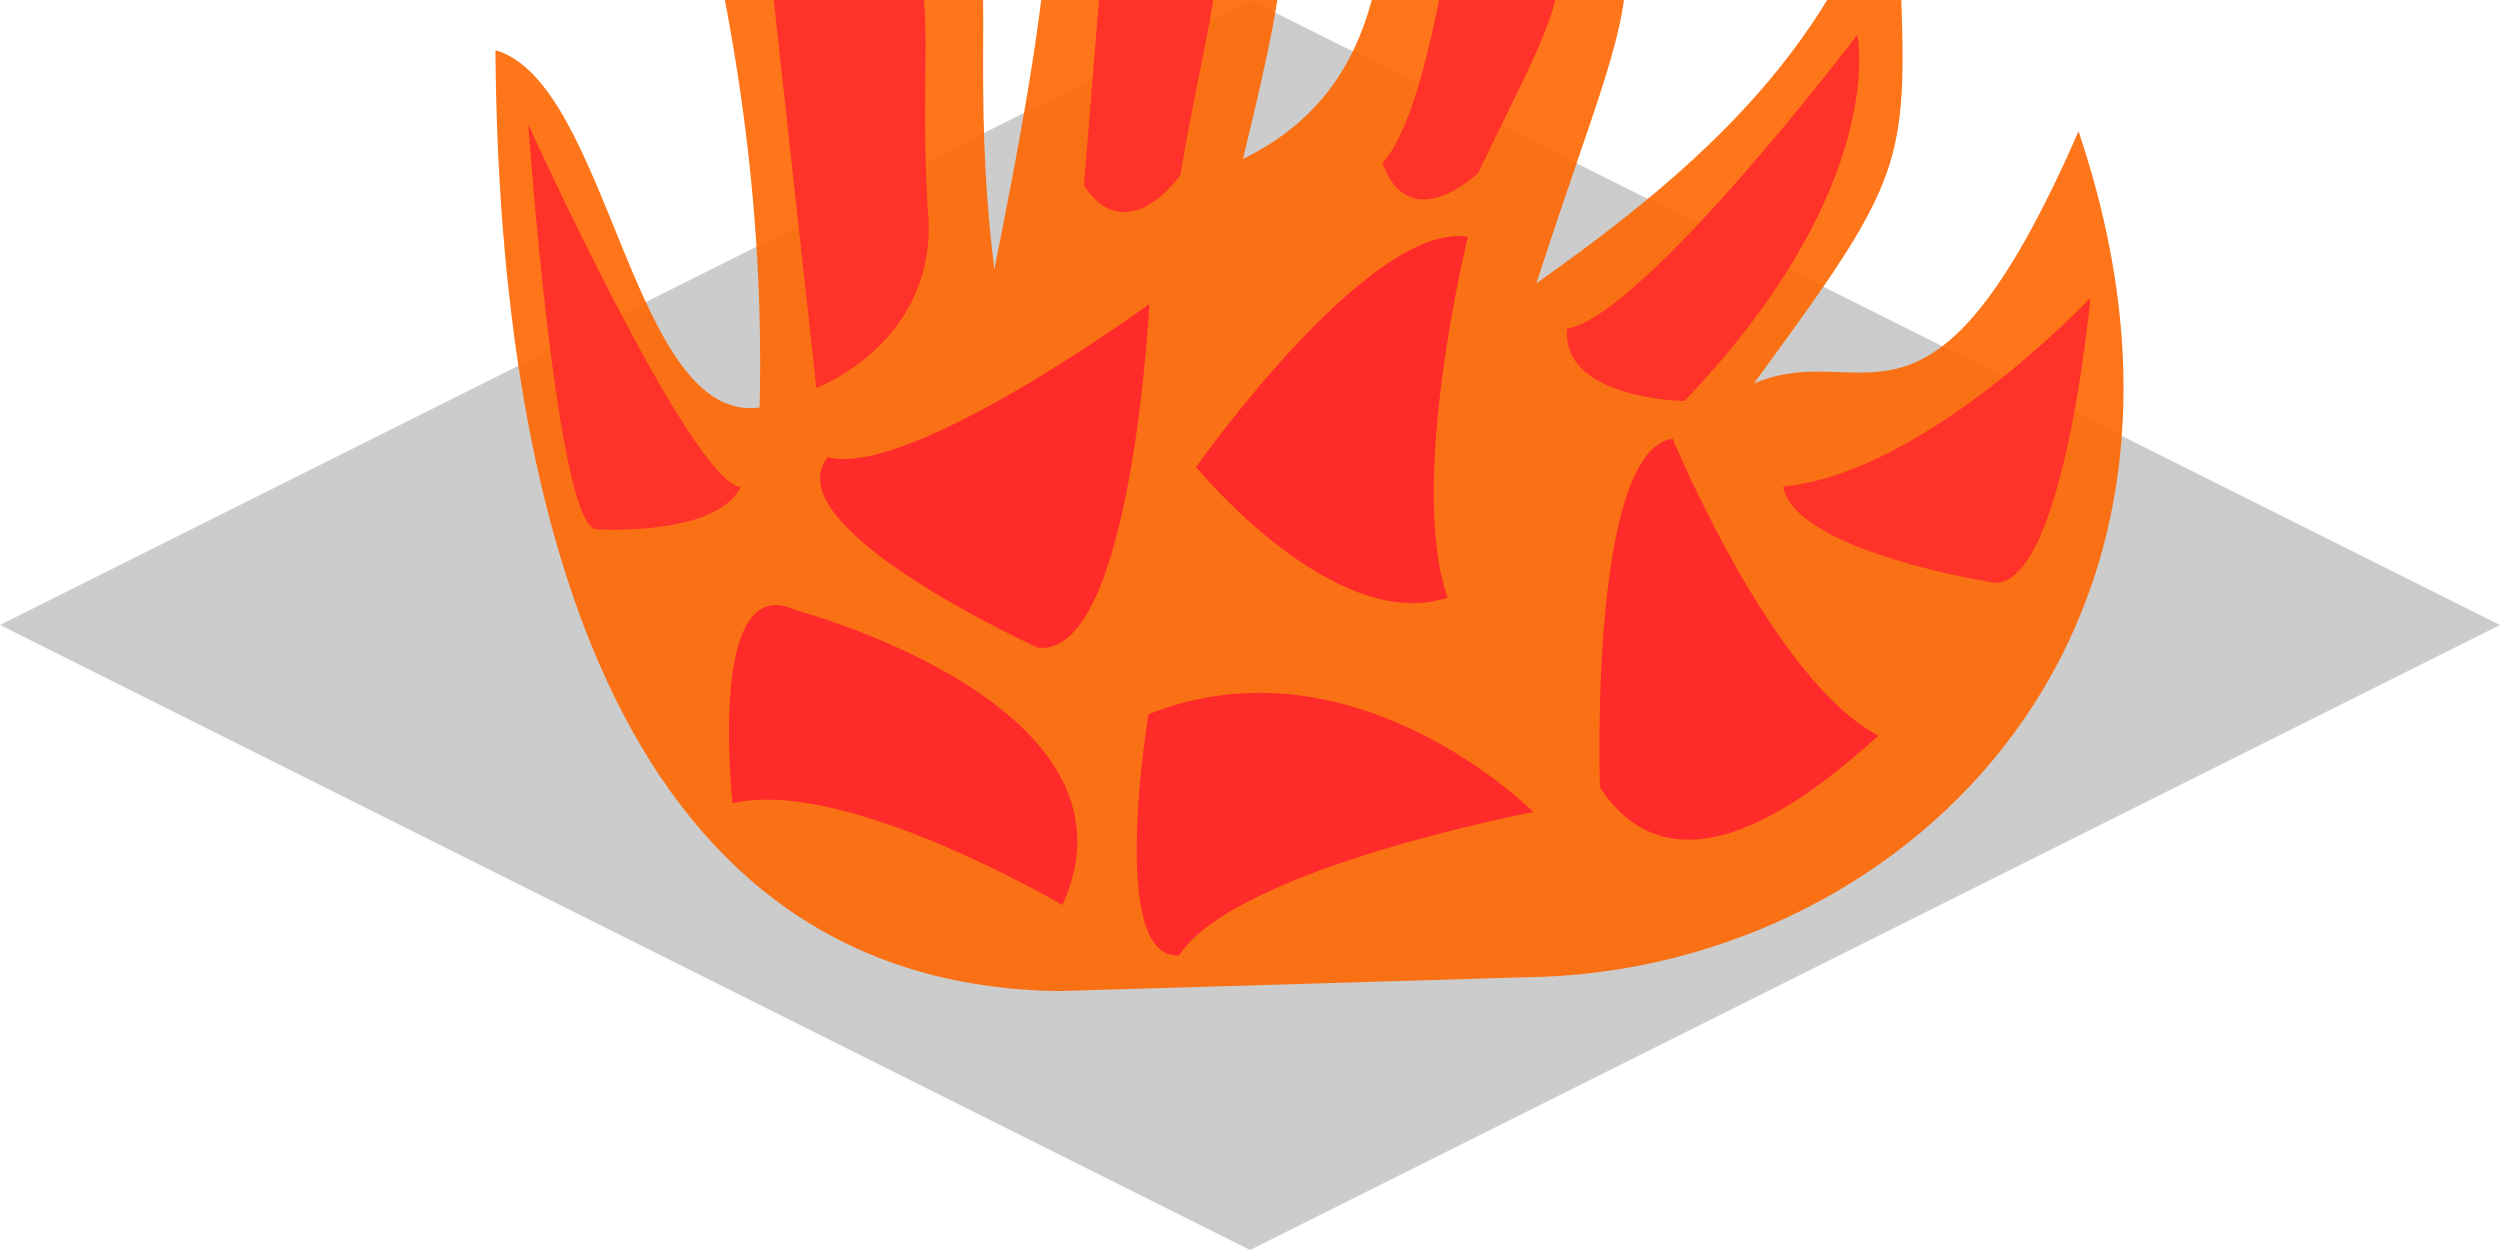
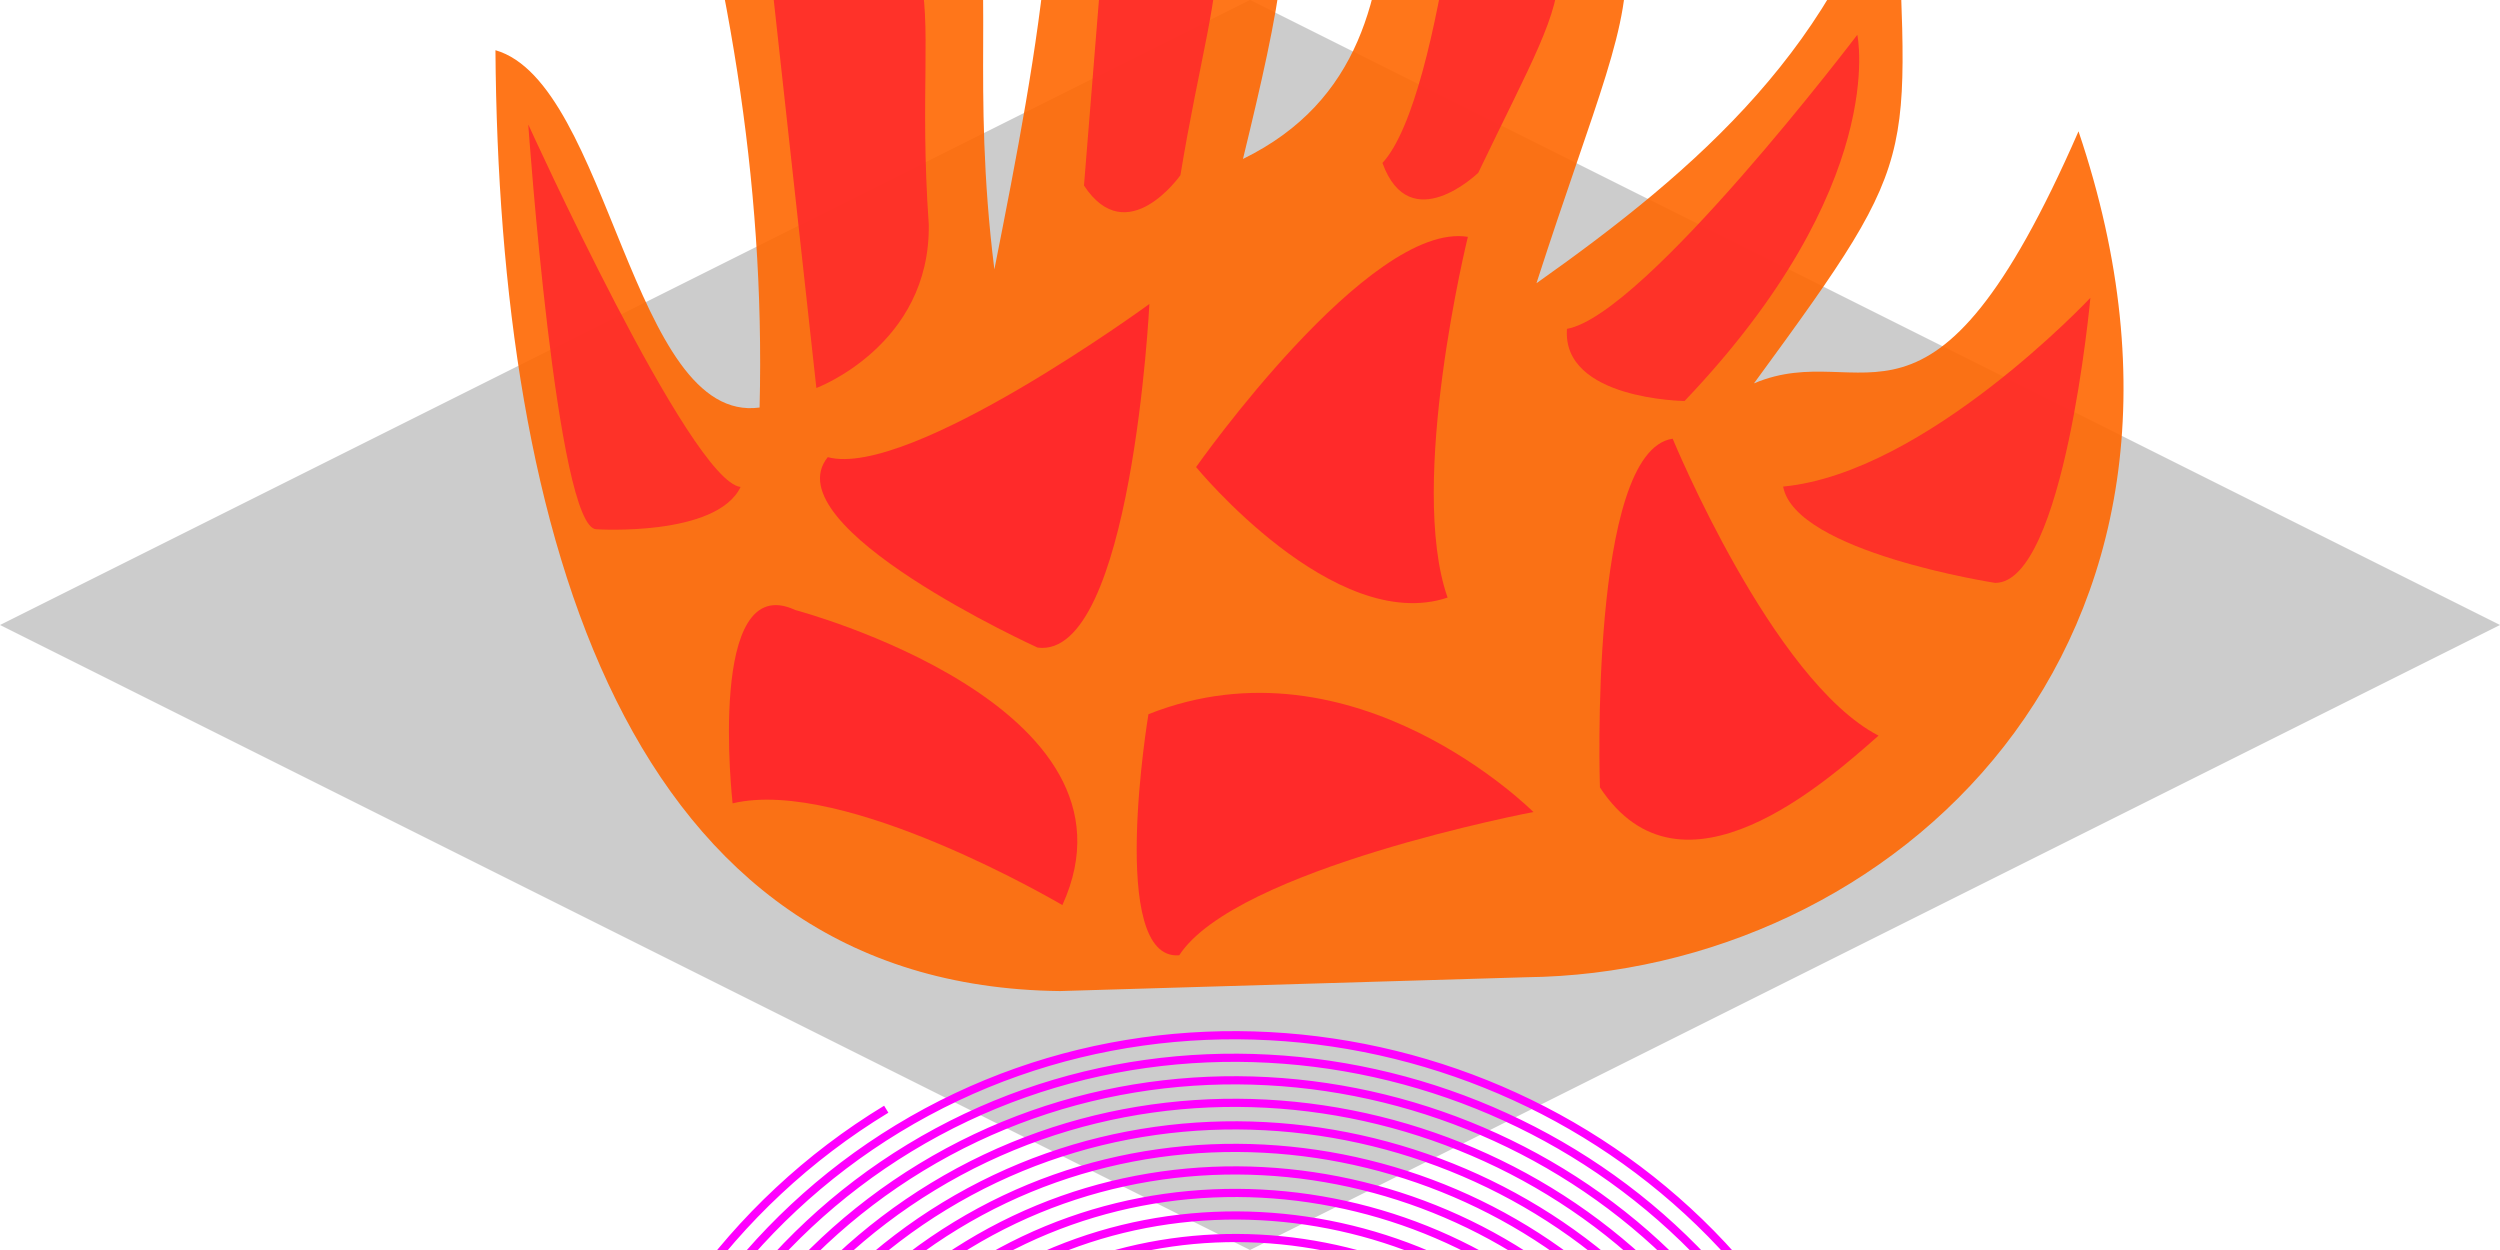
<svg xmlns="http://www.w3.org/2000/svg" width="128" height="64" id="svg13534" version="1.1">
  <defs id="defs13536" />
  <g id="thingy" transform="translate(0,-988.3622)" style="display:inline">
    <g id="g4141" transform="translate(166.6937,71.10992)">
      <path id="path13265-8" d="M -394.569,888.743 -330.555,856.743 -330.555,920.743 -394.569,952.743 z" style="fill:#001dff;fill-opacity:0.366;stroke:#000000;stroke-width:1px;stroke-linecap:butt;stroke-linejoin:miter;stroke-opacity:0.463" />
      <path id="path13267-4" d="M -213.825,890.168 -277.839,858.168 -277.839,922.168 -213.825,954.168 z" style="fill:#ffff00;fill-opacity:0.48;stroke:#000000;stroke-width:1px;stroke-linecap:butt;stroke-linejoin:miter;stroke-opacity:0.419" />
      <path id="path12475" d="M -368.095,980.362 -304.081,948.362 -240.067,980.362 -304.081,1012.362 z" style="fill:#d40000;fill-opacity:0.529;stroke:#000000;stroke-width:1px;stroke-linecap:butt;stroke-linejoin:miter;stroke-opacity:0.432" />
      <text id="text13245" y="943.626" x="-311.569" style="font-size:10px;font-style:normal;font-variant:normal;font-weight:normal;font-stretch:normal;text-align:start;line-height:125%;letter-spacing:0px;word-spacing:0px;writing-mode:lr-tb;text-anchor:start;fill:#000000;fill-opacity:1;stroke:none;font-family:Trebuchet MS;-inkscape-font-specification:Trebuchet MS" xml:space="preserve">
        <tspan y="943.626" x="-311.569" id="tspan13247">0,0</tspan>
      </text>
      <text id="text13249" y="981.791" x="-394.813" style="font-size:10px;font-style:normal;font-variant:normal;font-weight:normal;font-stretch:normal;text-align:start;line-height:125%;letter-spacing:0px;word-spacing:0px;writing-mode:lr-tb;text-anchor:start;fill:#000000;fill-opacity:1;stroke:none;font-family:Trebuchet MS;-inkscape-font-specification:Trebuchet MS" xml:space="preserve">
        <tspan y="981.791" x="-394.813" id="tspan13251">-1,.5</tspan>
      </text>
      <text id="text13253" y="1021.891" x="-310.463" style="font-size:10px;font-style:normal;font-variant:normal;font-weight:normal;font-stretch:normal;text-align:start;line-height:125%;letter-spacing:0px;word-spacing:0px;writing-mode:lr-tb;text-anchor:start;fill:#000000;fill-opacity:1;stroke:none;font-family:Trebuchet MS;-inkscape-font-specification:Trebuchet MS" xml:space="preserve">
        <tspan y="1021.891" x="-310.463" id="tspan13255">0,1</tspan>
      </text>
      <text id="text13257" y="982.62" x="-236.622" style="font-size:10px;font-style:normal;font-variant:normal;font-weight:normal;font-stretch:normal;text-align:start;line-height:125%;letter-spacing:0px;word-spacing:0px;writing-mode:lr-tb;text-anchor:start;fill:#000000;fill-opacity:1;stroke:none;font-family:Trebuchet MS;-inkscape-font-specification:Trebuchet MS" xml:space="preserve">
        <tspan y="982.62" x="-236.622" id="tspan13259">1,.5</tspan>
      </text>
      <text id="text13261" y="922.054" x="-236.622" style="font-size:10px;font-style:normal;font-variant:normal;font-weight:normal;font-stretch:normal;text-align:start;line-height:125%;letter-spacing:0px;word-spacing:0px;writing-mode:lr-tb;text-anchor:start;fill:#000000;fill-opacity:1;stroke:none;font-family:Trebuchet MS;-inkscape-font-specification:Trebuchet MS" xml:space="preserve">
        <tspan y="922.054" x="-236.622" id="tspan13263">1,-.5</tspan>
      </text>
      <path id="path13265" d="M -304.081,948.362 -240.067,916.362 -240.067,980.362 -304.081,1012.362 z" style="fill:#001dff;fill-opacity:0.366;stroke:#000000;stroke-width:1px;stroke-linecap:butt;stroke-linejoin:miter;stroke-opacity:0.463" />
      <path id="path13267" d="M -304.081,948.362 -368.095,916.362 -368.095,980.362 -304.081,1012.362 z" style="fill:#ffff00;fill-opacity:0.48;stroke:#000000;stroke-width:1px;stroke-linecap:butt;stroke-linejoin:miter;stroke-opacity:0.419" />
      <text id="text13269" y="919.289" x="-395.089" style="font-size:10px;font-style:normal;font-variant:normal;font-weight:normal;font-stretch:normal;text-align:start;line-height:125%;letter-spacing:0px;word-spacing:0px;writing-mode:lr-tb;text-anchor:start;fill:#000000;fill-opacity:1;stroke:none;font-family:Trebuchet MS;-inkscape-font-specification:Trebuchet MS" xml:space="preserve">
        <tspan y="919.289" x="-395.089" id="tspan13271">-1,-.5</tspan>
      </text>
      <text id="text13273" y="877.252" x="-310.74" style="font-size:10px;font-style:normal;font-variant:normal;font-weight:normal;font-stretch:normal;text-align:start;line-height:125%;letter-spacing:0px;word-spacing:0px;writing-mode:lr-tb;text-anchor:start;fill:#000000;fill-opacity:1;stroke:none;font-family:Trebuchet MS;-inkscape-font-specification:Trebuchet MS" xml:space="preserve">
        <tspan y="877.252" x="-310.74" id="tspan13275">0,-1</tspan>
      </text>
      <text id="text13277" y="945.562" x="-272.851" style="font-size:8px;font-style:normal;font-variant:normal;font-weight:normal;font-stretch:normal;text-align:start;line-height:125%;letter-spacing:0px;word-spacing:0px;writing-mode:lr-tb;text-anchor:start;fill:#000000;fill-opacity:1;stroke:none;font-family:Trebuchet MS;-inkscape-font-specification:Trebuchet MS" xml:space="preserve">
        <tspan y="945.562" x="-272.851" id="tspan13279">west</tspan>
        <tspan id="tspan13281" y="955.562" x="-272.851">wall</tspan>
      </text>
      <text id="text13283" y="945.285" x="-361.903" style="font-size:8px;font-style:normal;font-variant:normal;font-weight:normal;font-stretch:normal;text-align:start;line-height:125%;letter-spacing:0px;word-spacing:0px;writing-mode:lr-tb;text-anchor:start;fill:#000000;fill-opacity:1;stroke:none;font-family:Trebuchet MS;-inkscape-font-specification:Trebuchet MS" xml:space="preserve">
        <tspan y="945.285" x="-361.903" id="tspan13285">north</tspan>
        <tspan id="tspan13287" y="955.285" x="-361.903">wall</tspan>
      </text>
      <text id="text13325" y="845.713" x="-376.934" style="font-size:13px;font-style:normal;font-variant:normal;font-weight:normal;font-stretch:normal;text-align:start;line-height:125%;letter-spacing:0px;word-spacing:0px;writing-mode:lr-tb;text-anchor:start;fill:#000000;fill-opacity:1;stroke:none;font-family:Trebuchet MS;-inkscape-font-specification:Trebuchet MS" xml:space="preserve">
        <tspan y="845.713" x="-376.934" id="tspan13327">Unit Cords for Polygons</tspan>
      </text>
    </g>
    <path style="fill:#cccccc;stroke:none" d="M 0,1020.362 64,988.362 128,1020.362 64,1052.362 0,1020.362" id="path4260" />
  </g>
  <g id="layer1">
    <g id="fire">
      <path id="path7479" d="M 78.135,50.035 54.27,50.742 C 32.036,50.488 25.546,27.35 25.367,2.57 31.201,4.249 32.35,21.75 38.891,20.866 39.189,9.019 37.191,-1.861 33.941,-13.075 55.866,-8.62 48.53,-5.267 50.912,13.795 53.239,2.031 55.122,-7.831 53.033,-19.439 67.393,-10.109 67.483,-7.695 63.64,8.139 75.799,2.182 67.627,-13.721 74.6,-19.439 86.02,-0.471 84.793,-4.482 78.666,14.503 86.916,8.67 94.387,2.187 97.05,-8.302 97.488,8.671 98.981,7.092 89.803,19.629 95.51,17.209 98.821,24.127 106.42,6.724 115.341,33.147 96.762,49.829 78.135,50.035 z" style="fill:#ff6600;stroke:none;opacity:0.897;" />
      <path id="path7481" d="M 27.047,6.371 C 27.047,6.371 35.355,24.667 37.919,24.932 36.681,27.496 30.538,27.098 30.538,27.098 28.505,27.098 27.047,6.371 27.047,6.371 z" style="fill:#ff2a2a;stroke:none;opacity:0.897" />
      <path id="path7483" d="M 38.626,-9.009 C 50.164,-2.846 46.614,-1.908 47.553,11.497 47.641,17.685 41.798,19.866 41.798,19.866 z" style="fill:#ff2a2a;stroke:none;opacity:0.897" />
      <path id="path7485" d="M 57.375,-13.75 C 64.657,-4.189 62.354,-2.684 60.438,8.969 60.438,8.969 57.71,12.859 55.5,9.5 z" style="fill:#ff2a2a;stroke:none;opacity:0.897" />
      <path id="path7487" d="M 75.375,-12.531 C 81.345,-0.534 81.165,-2.574 75.688,8.844 75.688,8.844 72.195,12.233 70.781,8.344 73.963,4.897 75.375,-12.531 75.375,-12.531 z" style="fill:#ff2a2a;stroke:none;opacity:0.897" />
      <path id="path7489" d="M 95.094,1.781 C 95.094,1.781 96.768,9.483 86.25,20.531 86.25,20.531 79.963,20.461 80.229,16.837 84.206,16.13 95.094,1.781 95.094,1.781 z" style="fill:#ff2a2a;stroke:none;opacity:0.897" />
      <path id="path7491" d="M 107.028,15.248 C 107.028,15.248 105.692,29.844 102.156,29.844 102.156,29.844 91.915,28.271 91.297,24.913 98.633,24.206 107.028,15.248 107.028,15.248 z" style="fill:#ff2a2a;stroke:none;opacity:0.897" />
      <path id="path8429" d="M 42.382,23.406 C 46.57,24.531 58.849,15.564 58.849,15.564 58.849,15.564 57.938,33.782 53.125,33.157 53.125,33.157 39.507,26.968 42.382,23.406 z" style="fill:#ff2a2a;stroke:none" />
      <path id="path8429-4" d="M 81.917,40.316 C 81.917,40.316 81.328,23.086 85.641,22.461 85.641,22.461 90.744,34.853 96.181,37.665 93.556,39.978 86.104,46.691 81.917,40.316 z" style="fill:#ff2a2a;stroke:none" />
      <path id="path8429-8" d="M 40.718,31.233 C 40.718,31.233 59.08,36.091 54.393,46.341 54.393,46.341 43.259,39.757 37.509,41.132 37.509,41.132 36.156,29.108 40.718,31.233 z" style="fill:#ff2a2a;stroke:none" />
      <path id="path8429-7" d="M 61.239,23.914 C 61.239,23.914 70.093,11.313 75.155,12.126 75.155,12.126 72.054,24.722 74.117,30.597 68.304,32.535 61.239,23.914 61.239,23.914 z" style="fill:#ff2a2a;stroke:none" />
      <path id="path8429-89" d="M 58.8,36.567 C 69.362,32.38 78.51,41.575 78.51,41.575 78.51,41.575 63.252,44.473 60.377,48.91 56.689,49.223 58.8,36.567 58.8,36.567 z" style="fill:#ff2a2a;stroke:none" />
      <path style="fill:none;stroke:none;stroke-width:1px;stroke-linecap:butt;stroke-linejoin:miter;stroke-opacity:1" d="M -0.014,32 64,0 128.014,32 64,64 z" id="path8511" />
    </g>
-     <g id="cold">
-       <path id="path3037" d="M 128.014,96 192.028,128 128.014,160 64,128 z" style="fill:none;stroke:none;stroke-width:1px;stroke-linecap:butt;stroke-linejoin:miter;stroke-opacity:1" />
-       <path d="M 107.277,119.928 A 1.488,1.202 0 1 1 107.277,119.899" id="path3810" style="fill:#0000ff;fill-opacity:1;fill-rule:nonzero;stroke:none" />
-       <path d="M 114.376,112.601 A 0.916,1.317 0 1 1 114.375,112.569" id="path3812" style="fill:#0000ff;fill-opacity:1;fill-rule:nonzero;stroke:none" />
-       <path d="M 123.764,115.292 A 1.374,1.259 0 1 1 123.763,115.261" id="path3814" style="fill:#0000ff;fill-opacity:1;fill-rule:nonzero;stroke:none" />
-       <path d="M 132.007,118.955 A 1.546,1.717 0 1 1 132.007,118.914" id="path3816" style="fill:#0000ff;fill-opacity:1;fill-rule:nonzero;stroke:none" />
-       <path d="M 133.839,114.433 A 1.259,1.431 0 1 1 133.839,114.398" id="path3818" style="fill:#0000ff;fill-opacity:1;fill-rule:nonzero;stroke:none" />
-       <path d="M 127.428,108.308 A 1.775,1.488 0 1 1 127.427,108.272" id="path3820" style="fill:#0000ff;fill-opacity:1;fill-rule:nonzero;stroke:none" />
-       <path d="M 121.016,126.225 A 1.832,1.317 0 1 1 121.016,126.194" id="path3822" style="fill:#0000ff;fill-opacity:1;fill-rule:nonzero;stroke:none" />
-       <path d="M 118.154,120.272 A 1.775,0.859 0 1 1 118.153,120.251" id="path3824" style="fill:#0000ff;fill-opacity:1;fill-rule:nonzero;stroke:none" />
-       <path d="M 126.283,124.68 A 0.801,1.488 0 1 1 126.282,124.644" id="path3826" style="fill:#0000ff;fill-opacity:1;fill-rule:nonzero;stroke:none" />
-       <path d="M 136.93,127.485 A 1.66,1.317 0 1 1 136.93,127.453" id="path3828" style="fill:#0000ff;fill-opacity:1;fill-rule:nonzero;stroke:none" />
-       <path d="M 140.136,121.245 A 1.317,1.145 0 1 1 140.136,121.217" id="path3830" style="fill:#0000ff;fill-opacity:1;fill-rule:nonzero;stroke:none" />
-       <path d="M 141.624,111.399 A 1.317,1.946 0 1 1 141.624,111.352" id="path3832" style="fill:#0000ff;fill-opacity:1;fill-rule:nonzero;stroke:none" />
-       <path d="M 130.519,127.485 A 1.431,0.63 0 1 1 130.518,127.47" id="path3834" style="fill:#0000ff;fill-opacity:1;fill-rule:nonzero;stroke:none" />
-       <path d="M 126.054,133.267 A 1.202,1.374 0 1 1 126.053,133.233" id="path3836" style="fill:#0000ff;fill-opacity:1;fill-rule:nonzero;stroke:none" />
-       <path d="M 110.369,130.748 A 1.717,1.946 0 1 1 110.368,130.701" id="path3838" style="fill:#0000ff;fill-opacity:1;fill-rule:nonzero;stroke:none" />
-       <path d="M 112.544,125.309 A 1.202,1.088 0 1 1 112.543,125.283" id="path3840" style="fill:#0000ff;fill-opacity:1;fill-rule:nonzero;stroke:none" />
-       <path d="M 119.871,137.732 A 1.717,2.061 0 1 1 119.871,137.682" id="path3842" style="fill:#0000ff;fill-opacity:1;fill-rule:nonzero;stroke:none" />
-       <path d="M 117.352,131.549 A 1.088,1.145 0 1 1 117.352,131.522" id="path3844" style="fill:#0000ff;fill-opacity:1;fill-rule:nonzero;stroke:none" />
-       <path d="M 133.953,140.537 A 1.832,1.431 0 1 1 133.953,140.502" id="path3846" style="fill:#0000ff;fill-opacity:1;fill-rule:nonzero;stroke:none" />
-       <path d="M 134.411,135.327 A 1.088,1.488 0 1 1 134.411,135.292" id="path3848" style="fill:#0000ff;fill-opacity:1;fill-rule:nonzero;stroke:none" />
-       <path d="M 141.052,132.007 A 1.03,1.259 0 1 1 141.052,131.977" id="path3850" style="fill:#0000ff;fill-opacity:1;fill-rule:nonzero;stroke:none" />
-       <path d="M 143.113,125.767 A 0.744,0.744 0 1 1 143.112,125.749" id="path3852" style="fill:#0000ff;fill-opacity:1;fill-rule:nonzero;stroke:none" />
-       <path d="M 145.86,119.699 A 1.603,1.546 0 1 1 145.86,119.662" id="path3854" style="fill:#0000ff;fill-opacity:1;fill-rule:nonzero;stroke:none" />
-       <path d="M 141.052,138.19 A 1.145,0.801 0 1 1 141.052,138.17" id="path3856" style="fill:#0000ff;fill-opacity:1;fill-rule:nonzero;stroke:none" />
-       <path d="M 146.204,132.293 A 0.973,0.973 0 1 1 146.204,132.27" id="path3858" style="fill:#0000ff;fill-opacity:1;fill-rule:nonzero;stroke:none" />
-       <path d="M 148.494,124.565 A 1.03,1.717 0 1 1 148.493,124.524" id="path3860" style="fill:#0000ff;fill-opacity:1;fill-rule:nonzero;stroke:none" />
-       <path d="M 119.528,106.075 A 1.03,1.202 0 1 1 119.527,106.046" id="path3862" style="fill:#0000ff;fill-opacity:1;fill-rule:nonzero;stroke:none" />
-       <path d="M 133.038,106.19 A 1.03,1.317 0 1 1 133.037,106.158" id="path3864" style="fill:#0000ff;fill-opacity:1;fill-rule:nonzero;stroke:none" />
-       <path d="M 111.628,137.732 A 1.088,1.03 0 1 1 111.628,137.707" id="path3866" style="fill:#0000ff;fill-opacity:1;fill-rule:nonzero;stroke:none" />
-       <path d="M 125.939,140.021 A 1.317,1.488 0 1 1 125.939,139.986" id="path3868" style="fill:#0000ff;fill-opacity:1;fill-rule:nonzero;stroke:none" />
-       <path d="M 145.86,137.445 A 1.431,1.088 0 1 1 145.86,137.419" id="path3870" style="fill:#0000ff;fill-opacity:1;fill-rule:nonzero;stroke:none" />
-       <path d="M 112.658,116.208 A 1.603,1.03 0 1 1 112.658,116.183" id="path3872" style="fill:#0000ff;fill-opacity:1;fill-rule:nonzero;stroke:none" />
-       <path d="M 121.703,111.342 A 0.973,1.431 0 1 1 121.703,111.307" id="path3874" style="fill:#0000ff;fill-opacity:1;fill-rule:nonzero;stroke:none" />
-       <path d="M 136.129,111.227 A 1.488,1.202 0 1 1 136.128,111.198" id="path3876" style="fill:#0000ff;fill-opacity:1;fill-rule:nonzero;stroke:none" />
-       <path d="M 148.379,116.15 A 1.374,1.317 0 1 1 148.379,116.119" id="path3878" style="fill:#0000ff;fill-opacity:1;fill-rule:nonzero;stroke:none" />
-       <path d="M 127.199,120.844 A 1.775,1.088 0 1 1 127.198,120.818" id="path3880" style="fill:#0000ff;fill-opacity:1;fill-rule:nonzero;stroke:none" />
+     <g id="cold" transform="translate(64.44159,-93.2622)">
+       <path id="path3037" d="M 128.014,96 192.028,128 128.014,160 64,128 z" style="fill:none;stroke:none" />
+       <path d="M 107.277,119.928 C 107.277,120.592 106.611,121.131 105.789,121.131 104.967,121.131 104.301,120.592 104.301,119.928 104.301,119.265 104.967,118.726 105.789,118.726 106.597,118.726 107.257,119.247 107.277,119.899" id="path3810" style="fill:#0000ff;fill-opacity:1;fill-rule:nonzero;stroke:none" transform="matrix(1.724566,0,0,1.724566,-91.764,-96.06469)" />
+       <path d="M 114.376,112.601 C 114.376,113.328 113.966,113.918 113.46,113.918 112.954,113.918 112.544,113.328 112.544,112.601 112.544,111.874 112.954,111.284 113.46,111.284 113.957,111.284 114.363,111.855 114.375,112.569" id="path3812" style="fill:#0000ff;fill-opacity:1;fill-rule:nonzero;stroke:none" transform="matrix(1.724566,0,0,1.724566,-91.764,-96.06469)" />
+       <path d="M 123.764,115.292 C 123.764,115.987 123.149,116.551 122.39,116.551 121.631,116.551 121.016,115.987 121.016,115.292 121.016,114.596 121.631,114.032 122.39,114.032 123.136,114.032 123.745,114.578 123.763,115.261" id="path3814" style="fill:#0000ff;fill-opacity:1;fill-rule:nonzero;stroke:none" transform="matrix(1.724566,0,0,1.724566,-91.764,-96.06469)" />
+       <path d="M 132.007,118.955 C 132.007,119.904 131.315,120.673 130.462,120.673 129.608,120.673 128.916,119.904 128.916,118.955 128.916,118.007 129.608,117.238 130.462,117.238 131.301,117.238 131.986,117.982 132.007,118.914" id="path3816" style="fill:#0000ff;fill-opacity:1;fill-rule:nonzero;stroke:none" transform="matrix(1.724566,0,0,1.724566,-91.764,-96.06469)" />
+       <path d="M 133.839,114.433 C 133.839,115.223 133.275,115.864 132.58,115.864 131.884,115.864 131.32,115.223 131.32,114.433 131.32,113.643 131.884,113.002 132.58,113.002 133.263,113.002 133.822,113.622 133.839,114.398" id="path3818" style="fill:#0000ff;fill-opacity:1;fill-rule:nonzero;stroke:none" transform="matrix(1.724566,0,0,1.724566,-91.764,-96.06469)" />
+       <path d="M 127.428,108.308 C 127.428,109.13 126.633,109.796 125.653,109.796 124.673,109.796 123.878,109.13 123.878,108.308 123.878,107.486 124.673,106.819 125.653,106.819 126.616,106.819 127.404,107.464 127.427,108.272" id="path3820" style="fill:#0000ff;fill-opacity:1;fill-rule:nonzero;stroke:none" transform="matrix(1.724566,0,0,1.724566,-91.764,-96.06469)" />
+       <path d="M 121.016,126.225 C 121.016,126.953 120.196,127.542 119.184,127.542 118.173,127.542 117.352,126.953 117.352,126.225 117.352,125.498 118.173,124.909 119.184,124.909 120.179,124.909 120.992,125.479 121.016,126.194" id="path3822" style="fill:#0000ff;fill-opacity:1;fill-rule:nonzero;stroke:none" transform="matrix(1.724566,0,0,1.724566,-91.764,-96.06469)" />
+       <path d="M 118.154,120.272 C 118.154,120.746 117.359,121.131 116.379,121.131 115.399,121.131 114.605,120.746 114.605,120.272 114.605,119.798 115.399,119.413 116.379,119.413 117.343,119.413 118.13,119.785 118.153,120.251" id="path3824" style="fill:#0000ff;fill-opacity:1;fill-rule:nonzero;stroke:none" transform="matrix(1.724566,0,0,1.724566,-91.764,-96.06469)" />
+       <path d="M 126.283,124.68 C 126.283,125.502 125.924,126.168 125.481,126.168 125.039,126.168 124.68,125.502 124.68,124.68 124.68,123.858 125.039,123.191 125.481,123.191 125.916,123.191 126.272,123.836 126.282,124.644" id="path3826" style="fill:#0000ff;fill-opacity:1;fill-rule:nonzero;stroke:none" transform="matrix(1.724566,0,0,1.724566,-91.764,-96.06469)" />
+       <path d="M 136.93,127.485 C 136.93,128.212 136.187,128.801 135.27,128.801 134.353,128.801 133.61,128.212 133.61,127.485 133.61,126.758 134.353,126.168 135.27,126.168 136.171,126.168 136.908,126.738 136.93,127.453" id="path3828" style="fill:#0000ff;fill-opacity:1;fill-rule:nonzero;stroke:none" transform="matrix(1.724566,0,0,1.724566,-91.764,-96.06469)" />
+       <path d="M 140.136,121.245 C 140.136,121.877 139.546,122.39 138.819,122.39 138.092,122.39 137.503,121.877 137.503,121.245 137.503,120.613 138.092,120.1 138.819,120.1 139.534,120.1 140.118,120.596 140.136,121.217" id="path3830" style="fill:#0000ff;fill-opacity:1;fill-rule:nonzero;stroke:none" transform="matrix(1.724566,0,0,1.724566,-91.764,-96.06469)" />
+       <path d="M 141.624,111.399 C 141.624,112.474 141.035,113.345 140.308,113.345 139.581,113.345 138.991,112.474 138.991,111.399 138.991,110.324 139.581,109.453 140.308,109.453 141.022,109.453 141.607,110.296 141.624,111.352" id="path3832" style="fill:#0000ff;fill-opacity:1;fill-rule:nonzero;stroke:none" transform="matrix(1.724566,0,0,1.724566,-91.764,-96.06469)" />
+       <path d="M 130.519,127.485 C 130.519,127.833 129.878,128.114 129.088,128.114 128.297,128.114 127.657,127.833 127.657,127.485 127.657,127.137 128.297,126.855 129.088,126.855 129.865,126.855 130.5,127.128 130.518,127.47" id="path3834" style="fill:#0000ff;fill-opacity:1;fill-rule:nonzero;stroke:none" transform="matrix(1.724566,0,0,1.724566,-91.764,-96.06469)" />
+       <path d="M 126.054,133.267 C 126.054,134.025 125.515,134.64 124.852,134.64 124.188,134.64 123.649,134.025 123.649,133.267 123.649,132.508 124.188,131.893 124.852,131.893 125.504,131.893 126.038,132.488 126.053,133.233" id="path3836" style="fill:#0000ff;fill-opacity:1;fill-rule:nonzero;stroke:none" transform="matrix(1.724566,0,0,1.724566,-91.764,-96.06469)" />
+       <path d="M 110.369,130.748 C 110.369,131.823 109.6,132.694 108.651,132.694 107.703,132.694 106.934,131.823 106.934,130.748 106.934,129.673 107.703,128.801 108.651,128.801 109.584,128.801 110.346,129.644 110.368,130.701" id="path3838" style="fill:#0000ff;fill-opacity:1;fill-rule:nonzero;stroke:none" transform="matrix(1.724566,0,0,1.724566,-91.764,-96.06469)" />
+       <path d="M 112.544,125.309 C 112.544,125.91 112.006,126.397 111.342,126.397 110.678,126.397 110.14,125.91 110.14,125.309 110.14,124.709 110.678,124.222 111.342,124.222 111.994,124.222 112.528,124.693 112.543,125.283" id="path3840" style="fill:#0000ff;fill-opacity:1;fill-rule:nonzero;stroke:none" transform="matrix(1.724566,0,0,1.724566,-91.764,-96.06469)" />
+       <path d="M 119.871,137.732 C 119.871,138.87 119.102,139.792 118.154,139.792 117.205,139.792 116.436,138.87 116.436,137.732 116.436,136.594 117.205,135.671 118.154,135.671 119.086,135.671 119.848,136.564 119.871,137.682" id="path3842" style="fill:#0000ff;fill-opacity:1;fill-rule:nonzero;stroke:none" transform="matrix(1.724566,0,0,1.724566,-91.764,-96.06469)" />
+       <path d="M 117.352,131.549 C 117.352,132.182 116.865,132.694 116.265,132.694 115.664,132.694 115.177,132.182 115.177,131.549 115.177,130.917 115.664,130.404 116.265,130.404 116.855,130.404 117.338,130.9 117.352,131.522" id="path3844" style="fill:#0000ff;fill-opacity:1;fill-rule:nonzero;stroke:none" transform="matrix(1.724566,0,0,1.724566,-91.764,-96.06469)" />
+       <path d="M 133.953,140.537 C 133.953,141.327 133.133,141.968 132.122,141.968 131.11,141.968 130.29,141.327 130.29,140.537 130.29,139.746 131.11,139.106 132.122,139.106 133.116,139.106 133.929,139.725 133.953,140.502" id="path3846" style="fill:#0000ff;fill-opacity:1;fill-rule:nonzero;stroke:none" transform="matrix(1.724566,0,0,1.724566,-91.764,-96.06469)" />
+       <path d="M 134.411,135.327 C 134.411,136.149 133.924,136.816 133.324,136.816 132.723,136.816 132.236,136.149 132.236,135.327 132.236,134.505 132.723,133.839 133.324,133.839 133.914,133.839 134.397,134.484 134.411,135.292" id="path3848" style="fill:#0000ff;fill-opacity:1;fill-rule:nonzero;stroke:none" transform="matrix(1.724566,0,0,1.724566,-91.764,-96.06469)" />
+       <path d="M 141.052,132.007 C 141.052,132.703 140.591,133.267 140.021,133.267 139.452,133.267 138.991,132.703 138.991,132.007 138.991,131.312 139.452,130.748 140.021,130.748 140.581,130.748 141.038,131.293 141.052,131.977" id="path3850" style="fill:#0000ff;fill-opacity:1;fill-rule:nonzero;stroke:none" transform="matrix(1.724566,0,0,1.724566,-91.764,-96.06469)" />
+       <path d="M 143.113,125.767 C 143.113,126.178 142.78,126.512 142.369,126.512 141.958,126.512 141.624,126.178 141.624,125.767 141.624,125.356 141.958,125.023 142.369,125.023 142.773,125.023 143.103,125.346 143.112,125.749" id="path3852" style="fill:#0000ff;fill-opacity:1;fill-rule:nonzero;stroke:none" transform="matrix(1.724566,0,0,1.724566,-91.764,-96.06469)" />
+       <path d="M 145.86,119.699 C 145.86,120.553 145.143,121.245 144.258,121.245 143.372,121.245 142.655,120.553 142.655,119.699 142.655,118.846 143.372,118.154 144.258,118.154 145.128,118.154 145.839,118.823 145.86,119.662" id="path3854" style="fill:#0000ff;fill-opacity:1;fill-rule:nonzero;stroke:none" transform="matrix(1.724566,0,0,1.724566,-91.764,-96.06469)" />
+       <path d="M 141.052,138.19 C 141.052,138.632 140.539,138.991 139.907,138.991 139.275,138.991 138.762,138.632 138.762,138.19 138.762,137.747 139.275,137.388 139.907,137.388 140.529,137.388 141.037,137.735 141.052,138.17" id="path3856" style="fill:#0000ff;fill-opacity:1;fill-rule:nonzero;stroke:none" transform="matrix(1.724566,0,0,1.724566,-91.764,-96.06469)" />
+       <path d="M 146.204,132.293 C 146.204,132.831 145.768,133.267 145.231,133.267 144.693,133.267 144.258,132.831 144.258,132.293 144.258,131.756 144.693,131.32 145.231,131.32 145.759,131.32 146.191,131.742 146.204,132.27" id="path3858" style="fill:#0000ff;fill-opacity:1;fill-rule:nonzero;stroke:none" transform="matrix(1.724566,0,0,1.724566,-91.764,-96.06469)" />
+       <path d="M 148.494,124.565 C 148.494,125.514 148.032,126.283 147.463,126.283 146.894,126.283 146.433,125.514 146.433,124.565 146.433,123.617 146.894,122.848 147.463,122.848 148.023,122.848 148.48,123.592 148.493,124.524" id="path3860" style="fill:#0000ff;fill-opacity:1;fill-rule:nonzero;stroke:none" transform="matrix(1.724566,0,0,1.724566,-91.764,-96.06469)" />
+       <path d="M 119.528,106.075 C 119.528,106.739 119.066,107.277 118.497,107.277 117.928,107.277 117.467,106.739 117.467,106.075 117.467,105.411 117.928,104.873 118.497,104.873 119.057,104.873 119.514,105.394 119.527,106.046" id="path3862" style="fill:#0000ff;fill-opacity:1;fill-rule:nonzero;stroke:none" transform="matrix(1.724566,0,0,1.724566,-91.764,-96.06469)" />
+       <path d="M 133.038,106.19 C 133.038,106.917 132.576,107.506 132.007,107.506 131.438,107.506 130.977,106.917 130.977,106.19 130.977,105.462 131.438,104.873 132.007,104.873 132.567,104.873 133.024,105.443 133.037,106.158" id="path3864" style="fill:#0000ff;fill-opacity:1;fill-rule:nonzero;stroke:none" transform="matrix(1.724566,0,0,1.724566,-91.764,-96.06469)" />
+       <path d="M 111.628,137.732 C 111.628,138.301 111.141,138.762 110.54,138.762 109.94,138.762 109.453,138.301 109.453,137.732 109.453,137.163 109.94,136.701 110.54,136.701 111.131,136.701 111.613,137.148 111.628,137.707" id="path3866" style="fill:#0000ff;fill-opacity:1;fill-rule:nonzero;stroke:none" transform="matrix(1.724566,0,0,1.724566,-91.764,-96.06469)" />
+       <path d="M 125.939,140.021 C 125.939,140.843 125.35,141.51 124.623,141.51 123.895,141.51 123.306,140.843 123.306,140.021 123.306,139.199 123.895,138.533 124.623,138.533 125.337,138.533 125.922,139.178 125.939,139.986" id="path3868" style="fill:#0000ff;fill-opacity:1;fill-rule:nonzero;stroke:none" transform="matrix(1.724566,0,0,1.724566,-91.764,-96.06469)" />
+       <path d="M 145.86,137.445 C 145.86,138.046 145.22,138.533 144.429,138.533 143.639,138.533 142.998,138.046 142.998,137.445 142.998,136.845 143.639,136.358 144.429,136.358 145.206,136.358 145.841,136.829 145.86,137.419" id="path3870" style="fill:#0000ff;fill-opacity:1;fill-rule:nonzero;stroke:none" transform="matrix(1.724566,0,0,1.724566,-91.764,-96.06469)" />
+       <path d="M 112.658,116.208 C 112.658,116.777 111.941,117.238 111.055,117.238 110.17,117.238 109.453,116.777 109.453,116.208 109.453,115.638 110.17,115.177 111.055,115.177 111.926,115.177 112.637,115.623 112.658,116.183" id="path3872" style="fill:#0000ff;fill-opacity:1;fill-rule:nonzero;stroke:none" transform="matrix(1.724566,0,0,1.724566,-91.764,-96.06469)" />
+       <path d="M 121.703,111.342 C 121.703,112.132 121.267,112.773 120.73,112.773 120.192,112.773 119.757,112.132 119.757,111.342 119.757,110.551 120.192,109.911 120.73,109.911 121.258,109.911 121.69,110.53 121.703,111.307" id="path3874" style="fill:#0000ff;fill-opacity:1;fill-rule:nonzero;stroke:none" transform="matrix(1.724566,0,0,1.724566,-91.764,-96.06469)" />
+       <path d="M 136.129,111.227 C 136.129,111.891 135.462,112.429 134.64,112.429 133.818,112.429 133.152,111.891 133.152,111.227 133.152,110.563 133.818,110.025 134.64,110.025 135.448,110.025 136.109,110.546 136.128,111.198" id="path3876" style="fill:#0000ff;fill-opacity:1;fill-rule:nonzero;stroke:none" transform="matrix(1.724566,0,0,1.724566,-91.764,-96.06469)" />
+       <path d="M 148.379,116.15 C 148.379,116.877 147.764,117.467 147.005,117.467 146.247,117.467 145.631,116.877 145.631,116.15 145.631,115.423 146.247,114.834 147.005,114.834 147.751,114.834 148.361,115.404 148.379,116.119" id="path3878" style="fill:#0000ff;fill-opacity:1;fill-rule:nonzero;stroke:none" transform="matrix(1.724566,0,0,1.724566,-91.764,-96.06469)" />
+       <path d="M 127.199,120.844 C 127.199,121.445 126.404,121.932 125.424,121.932 124.444,121.932 123.649,121.445 123.649,120.844 123.649,120.244 124.444,119.757 125.424,119.757 126.387,119.757 127.175,120.228 127.198,120.818" id="path3880" style="fill:#0000ff;fill-opacity:1;fill-rule:nonzero;stroke:none" transform="matrix(1.724566,0,0,1.724566,-91.764,-96.06469)" />
    </g>
+     <g id="lightning">
+       <path id="path3921" d="M 128.014,96 192.028,64 256.042,96 192.028,128 z" style="fill:none;stroke:none;stroke-width:1px;stroke-linecap:butt;stroke-linejoin:miter;stroke-opacity:1" />
+       <path id="path3925" d="M 153.826,57.659 169.83,81.659 169.83,65.659 185.833,89.659 167.305,56.667 167.817,73.892 z" style="fill:#ffff00;stroke:none" />
+       <path id="path3925-5" d="M 159.658,78.512 175.662,102.512 175.662,86.512 191.665,110.512 173.137,77.52 173.648,94.745 z" style="fill:#ffff00;stroke:none" />
+       <path id="path3925-3" d="M 186.604,94.714 202.608,118.714 202.608,102.714 218.611,126.714 200.083,93.722 200.595,110.947 z" style="fill:#ffff00;stroke:none" />
+       <path id="path3925-9" d="M 172.961,55.488 188.964,79.488 188.964,63.488 204.968,87.488 186.439,54.496 186.951,71.721 z" style="fill:#ffff00;stroke:none" />
+       <path id="path3925-58" d="M 181.147,76.124 197.15,100.124 197.15,84.124 213.154,108.124 194.626,75.132 195.137,92.357 z" style="fill:#ffff00;stroke:none" />
+       <path id="path3925-4" d="M 201.953,79.706 217.957,103.706 217.957,87.706 233.96,111.706 215.432,78.714 215.944,95.939 z" style="fill:#ffff00;stroke:none" />
+       <path id="path3925-99" d="M 196.496,61.287 212.499,85.287 212.499,69.287 228.503,93.287 209.975,60.295 210.486,77.52 z" style="fill:#ffff00;stroke:none" />
+       <path id="path3925-55" d="M 164.774,96.931 180.778,120.931 180.778,104.931 196.781,128.931 178.253,95.939 178.765,113.164 z" style="fill:#ffff00;stroke:none" />
+       <path id="path3925-47" d="M 140.386,71.861 156.39,95.861 156.39,79.861 172.393,103.861 153.865,70.869 154.377,88.094 z" style="fill:#ffff00;stroke:none" />
+       <path id="path3925-95" d="M 144.821,88.915 160.824,112.915 160.824,96.915 176.828,120.915 158.299,87.923 158.811,105.148 z" style="fill:#ffff00;stroke:none" />
+       <path id="path3925-8" d="M 218.667,71.861 234.67,95.861 234.67,79.861 250.674,103.861 232.146,70.869 232.657,88.094 z" style="fill:#ffff00;stroke:none" />
+     </g>
+     <g id="magic_missile">
+       <path id="path4022" d="M -0.014,96 64,64 128.014,96 64,128 z" style="fill:none;stroke:none;stroke-width:1px;stroke-linecap:butt;stroke-linejoin:miter;stroke-opacity:1" />
+       <path d="M 69.125,81.088 C 69.07,81.081 69.106,80.533 69.05,80.525 68.994,80.517 68.862,81.057 68.815,81.032 68.767,81.006 69.074,80.559 69.032,80.524 68.99,80.488 68.603,80.817 68.563,80.778 68.522,80.738 68.976,80.523 68.958,80.468 68.94,80.414 68.462,80.551 68.449,80.499 68.437,80.448 68.899,80.41 68.896,80.357 68.893,80.303 68.429,80.235 68.449,80.181 68.47,80.127 68.94,80.389 68.958,80.338 68.976,80.288 68.527,79.964 68.565,79.924 68.603,79.884 68.994,80.305 69.032,80.267 69.07,80.229 68.772,79.815 68.817,79.785 68.862,79.755 68.996,80.195 69.05,80.182 69.105,80.169 69.074,79.706 69.127,79.708 69.181,79.709 69.074,80.289 69.125,80.308 69.176,80.326 69.317,79.673 69.363,79.701 69.409,79.73 69.1,80.274 69.143,80.309 69.187,80.344 69.578,79.913 69.615,79.955 69.652,79.998 69.134,80.227 69.156,80.275 69.177,80.324 69.722,80.127 69.726,80.182 69.73,80.237 69.15,80.283 69.143,80.336 69.137,80.388 69.739,80.445 69.726,80.5 69.713,80.554 69.178,80.353 69.156,80.406 69.134,80.458 69.648,80.77 69.613,80.81 69.578,80.849 69.193,80.401 69.143,80.429 69.094,80.458 69.409,80.923 69.361,80.948 69.313,80.973 69.179,80.505 69.125,80.515 69.072,80.524 69.181,81.096 69.125,81.088 z" id="path4034" style="fill:#ff00ff;fill-opacity:1;fill-rule:nonzero;stroke:none" />
+       <path transform="matrix(-2.908888,0,0,-2.908888,55.29785,346.6449)" d="M -2.729,89.411 C -2.698,89.463 -2.783,89.478 -2.814,89.462 -2.899,89.42 -2.885,89.301 -2.831,89.241 -2.735,89.132 -2.564,89.159 -2.473,89.258 -2.339,89.402 -2.38,89.632 -2.524,89.752 -2.716,89.913 -3.006,89.857 -3.155,89.667 -3.343,89.428 -3.272,89.078 -3.036,88.9 -2.75,88.684 -2.338,88.771 -2.132,89.053 -1.889,89.386 -1.991,89.859 -2.319,90.093 -2.699,90.364 -3.234,90.246 -3.496,89.872 -3.794,89.446 -3.661,88.849 -3.24,88.559 -2.768,88.233 -2.109,88.381 -1.791,88.848 -1.437,89.367 -1.601,90.088 -2.115,90.435 -2.68,90.816 -3.463,90.637 -3.837,90.076 -4.246,89.464 -4.052,88.62 -3.445,88.217 -2.787,87.78 -1.88,87.991 -1.45,88.644 -0.985,89.349 -1.211,90.317 -1.91,90.776 -2.662,91.268 -3.692,91.027 -4.178,90.281 -4.699,89.483 -4.442,88.391 -3.65,87.876 -2.805,87.328 -1.651,87.6 -1.109,88.439 -0.533,89.33 -0.82,90.547 -1.705,91.117 -2.643,91.721 -3.921,91.417 -4.519,90.486 -5.151,89.502 -4.832,88.161 -3.854,87.535 -2.824,86.876 -1.421,87.21 -0.767,88.234 -0.08,89.311 -0.43,90.776 -1.501,91.458 -2.624,92.173 -4.151,91.808 -4.861,90.69 -5.604,89.521 -5.223,87.932 -4.059,87.194 -2.843,86.423 -1.192,86.82 -0.426,88.03 0.372,89.293 -0.04,91.006 -1.296,91.799 -2.605,92.625 -4.38,92.198 -5.202,90.895 -6.056,89.539 -5.613,87.702 -4.264,86.853 -2.861,85.971 -0.962,86.429 -0.085,87.825 0.825,89.274 0.351,91.235 -1.091,92.14 -2.587,93.078 -4.61,92.588 -5.543,91.1 -6.509,89.558 -6.003,87.473 -4.468,86.512 -2.88,85.518 -0.733,86.039 0.256,87.621 1.277,89.255 0.741,91.465 -0.887,92.481 -2.568,93.53 -4.84,92.979 -5.884,91.304 -6.961,89.577 -6.394,87.243 -4.673,86.171 -2.899,85.066 -0.503,85.648 0.597,87.416 1.73,89.236 1.132,91.694 -0.682,92.822 -2.549,93.983 -5.069,93.369 -6.225,91.509 -7.414,89.596 -6.784,87.013 -4.878,85.83 -2.918,84.613 -0.274,85.258 0.938,87.211 2.182,89.217 1.522,91.924 -0.478,93.163 -2.53,94.436 -5.299,93.76 -6.566,91.714 -7.866,89.615 -7.175,86.784 -5.082,85.489 -2.937,84.161 -0.044,84.868 1.279,87.007 2.635,89.198 1.913,92.153 -0.273,93.504 -2.511,94.888 -5.528,94.15 -6.907,91.918 -8.319,89.633 -7.565,86.554 -5.287,85.148 -2.956,83.708 0.186,84.477 1.62,86.802 3.087,89.18 2.303,92.383 -0.068,93.845 -2.492,95.341 -5.758,94.541 -7.248,92.123 -8.771,89.652 -7.956,86.325 -5.492,84.807 -2.974,83.256 0.415,84.087 1.961,86.597 3.54,89.161 2.693,92.613 0.136,94.187 -2.474,95.793 -5.987,94.931 -7.589,92.328 -9.224,89.671 -8.346,86.095 -5.696,84.465 -2.993,82.803 0.645,83.696 2.302,86.393 3.993,89.142 3.084,92.842 0.341,94.528 -2.455,96.246 -6.217,95.321 -7.93,92.532 -9.676,89.69 -8.737,85.866 -5.901,84.124 -3.012,82.351 0.874,83.306 2.643,86.188 4.445,89.123 3.474,93.072 0.546,94.869 -2.436,96.698 -6.447,95.712 -8.271,92.737 -10.129,89.709 -9.127,85.636 -6.106,83.783 -3.031,81.898 1.104,82.915 2.985,85.983 4.898,89.104 3.865,93.301 0.75,95.21 -2.417,97.151 -6.676,96.102 -8.613,92.942 -10.581,89.728 -9.517,85.406 -6.31,83.442 -3.05,81.445 1.334,82.525 3.326,85.779 5.35,89.085 4.255,93.531 0.955,95.551 -2.398,97.603 -6.906,96.493 -8.954,93.146 -11.034,89.746 -9.908,85.177 -6.515,83.101 -3.069,80.993 1.563,82.134 3.667,85.574 5.803,89.067 4.646,93.76 1.16,95.892 -2.379,98.056 -7.135,96.883 -9.295,93.351 -11.487,89.765 -10.298,84.947 -6.719,82.76 -3.087,80.54 1.793,81.744 4.008,85.369 6.255,89.048 5.036,93.99 1.364,96.233 -2.361,98.508 -7.365,97.274 -9.636,93.555 -11.939,89.784 -10.689,84.718 -6.924,82.419 -3.106,80.088 2.022,81.354 4.349,85.165 6.708,89.029 5.427,94.22 1.569,96.574 -2.342,98.961 -7.595,97.664 -9.977,93.76 -12.392,89.803 -11.079,84.488 -7.129,82.078 -3.125,79.635 2.252,80.963 4.69,84.96 7.161,89.01 5.817,94.449 1.774,96.915 -2.323,99.414 -7.824,98.055 -10.318,93.965 -12.844,89.822 -11.47,84.258 -7.333,81.737 -3.144,79.183 2.482,80.573 5.031,84.755 7.613,88.991 6.207,94.679 1.978,97.256 -2.304,99.866 -8.054,98.445 -10.659,94.169 -13.297,89.841 -11.86,84.029 -7.538,81.396 -3.163,78.73 2.711,80.182 5.372,84.551 8.066,88.972 6.598,94.908 2.183,97.597 -2.285,100.319 -8.283,98.835 -11,94.374 -13.749,89.86 -12.251,83.799 -7.743,81.055 -3.182,78.277 2.941,79.792 5.713,84.346 8.518,88.954 6.988,95.138 2.388,97.938 -2.266,100.771 -8.513,99.226 -11.341,94.579 -14.202,89.878 -12.641,83.57 -7.947,80.713 -3.201,77.825 3.17,79.401 6.054,84.141 8.971,88.935 7.379,95.368 2.592,98.28 -2.247,101.224 -8.743,99.616 -11.682,94.783 -14.655,89.897 -13.031,83.34 -8.152,80.372 -3.219,77.372 3.4,79.011 6.395,83.937 9.423,88.916 7.769,95.597 2.797,98.621 -2.229,101.676 -8.972,100.007 -12.023,94.988 -15.107,89.916 -13.422,83.11 -8.357,80.031 -3.238,76.92 3.63,78.62 6.737,83.732 9.876,88.897 8.16,95.827 3.002,98.962 -2.21,102.129 -9.202,100.397 -12.365,95.193 -15.56,89.935 -13.812,82.881 -8.561,79.69 -3.257,76.467 3.859,78.23 7.078,83.527 10.328,88.878 8.55,96.056 3.206,99.303 -2.191,102.582 -9.431,100.788 -12.706,95.397 -16.012,89.954 -14.203,82.651 -8.766,79.349 -3.276,76.015 4.089,77.84 7.419,83.323 10.781,88.859 8.941,96.286 3.411,99.644" id="path4036" style="fill:none;stroke:#ff00ff;stroke-width:0.144;stroke-linecap:butt;stroke-linejoin:miter;stroke-miterlimit:4;stroke-opacity:1;stroke-dasharray:none;stroke-dashoffset:0" />
+     </g>
+     <rect style="fill:none;stroke:none" id="rect4045" width="47.273" height="33.284" x="-83.451" y="136.356" />
  </g>
</svg>
